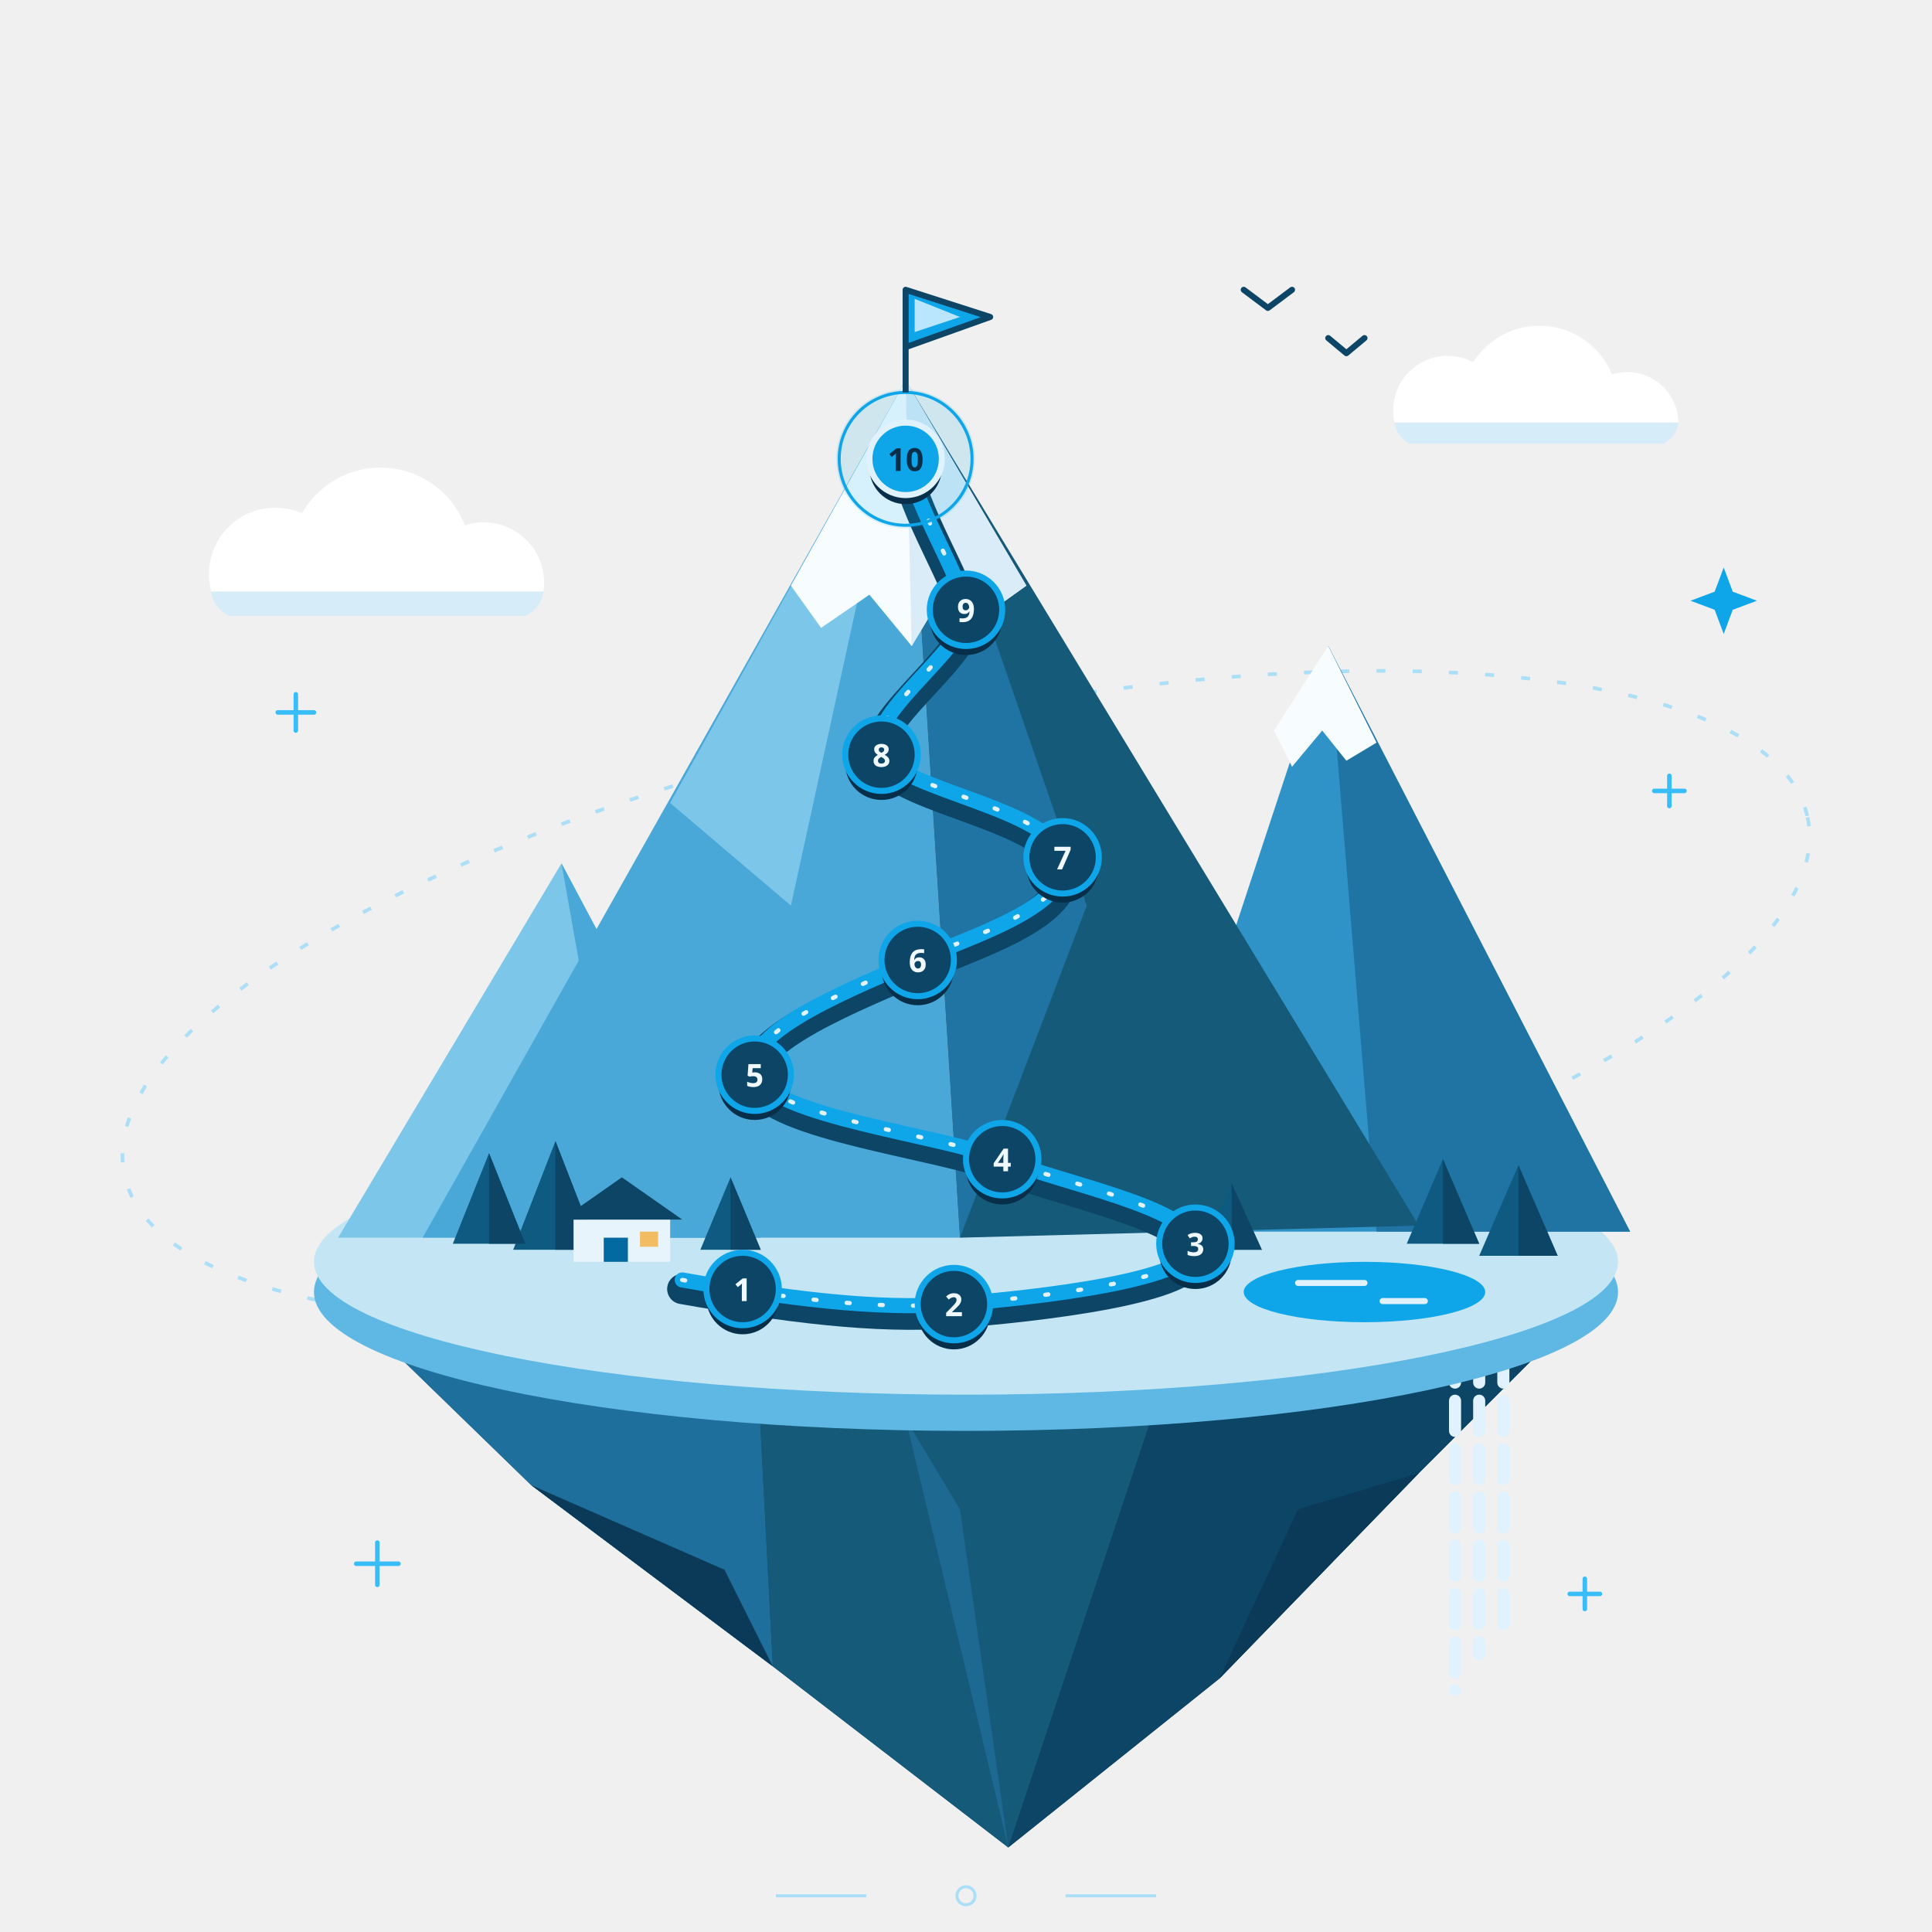
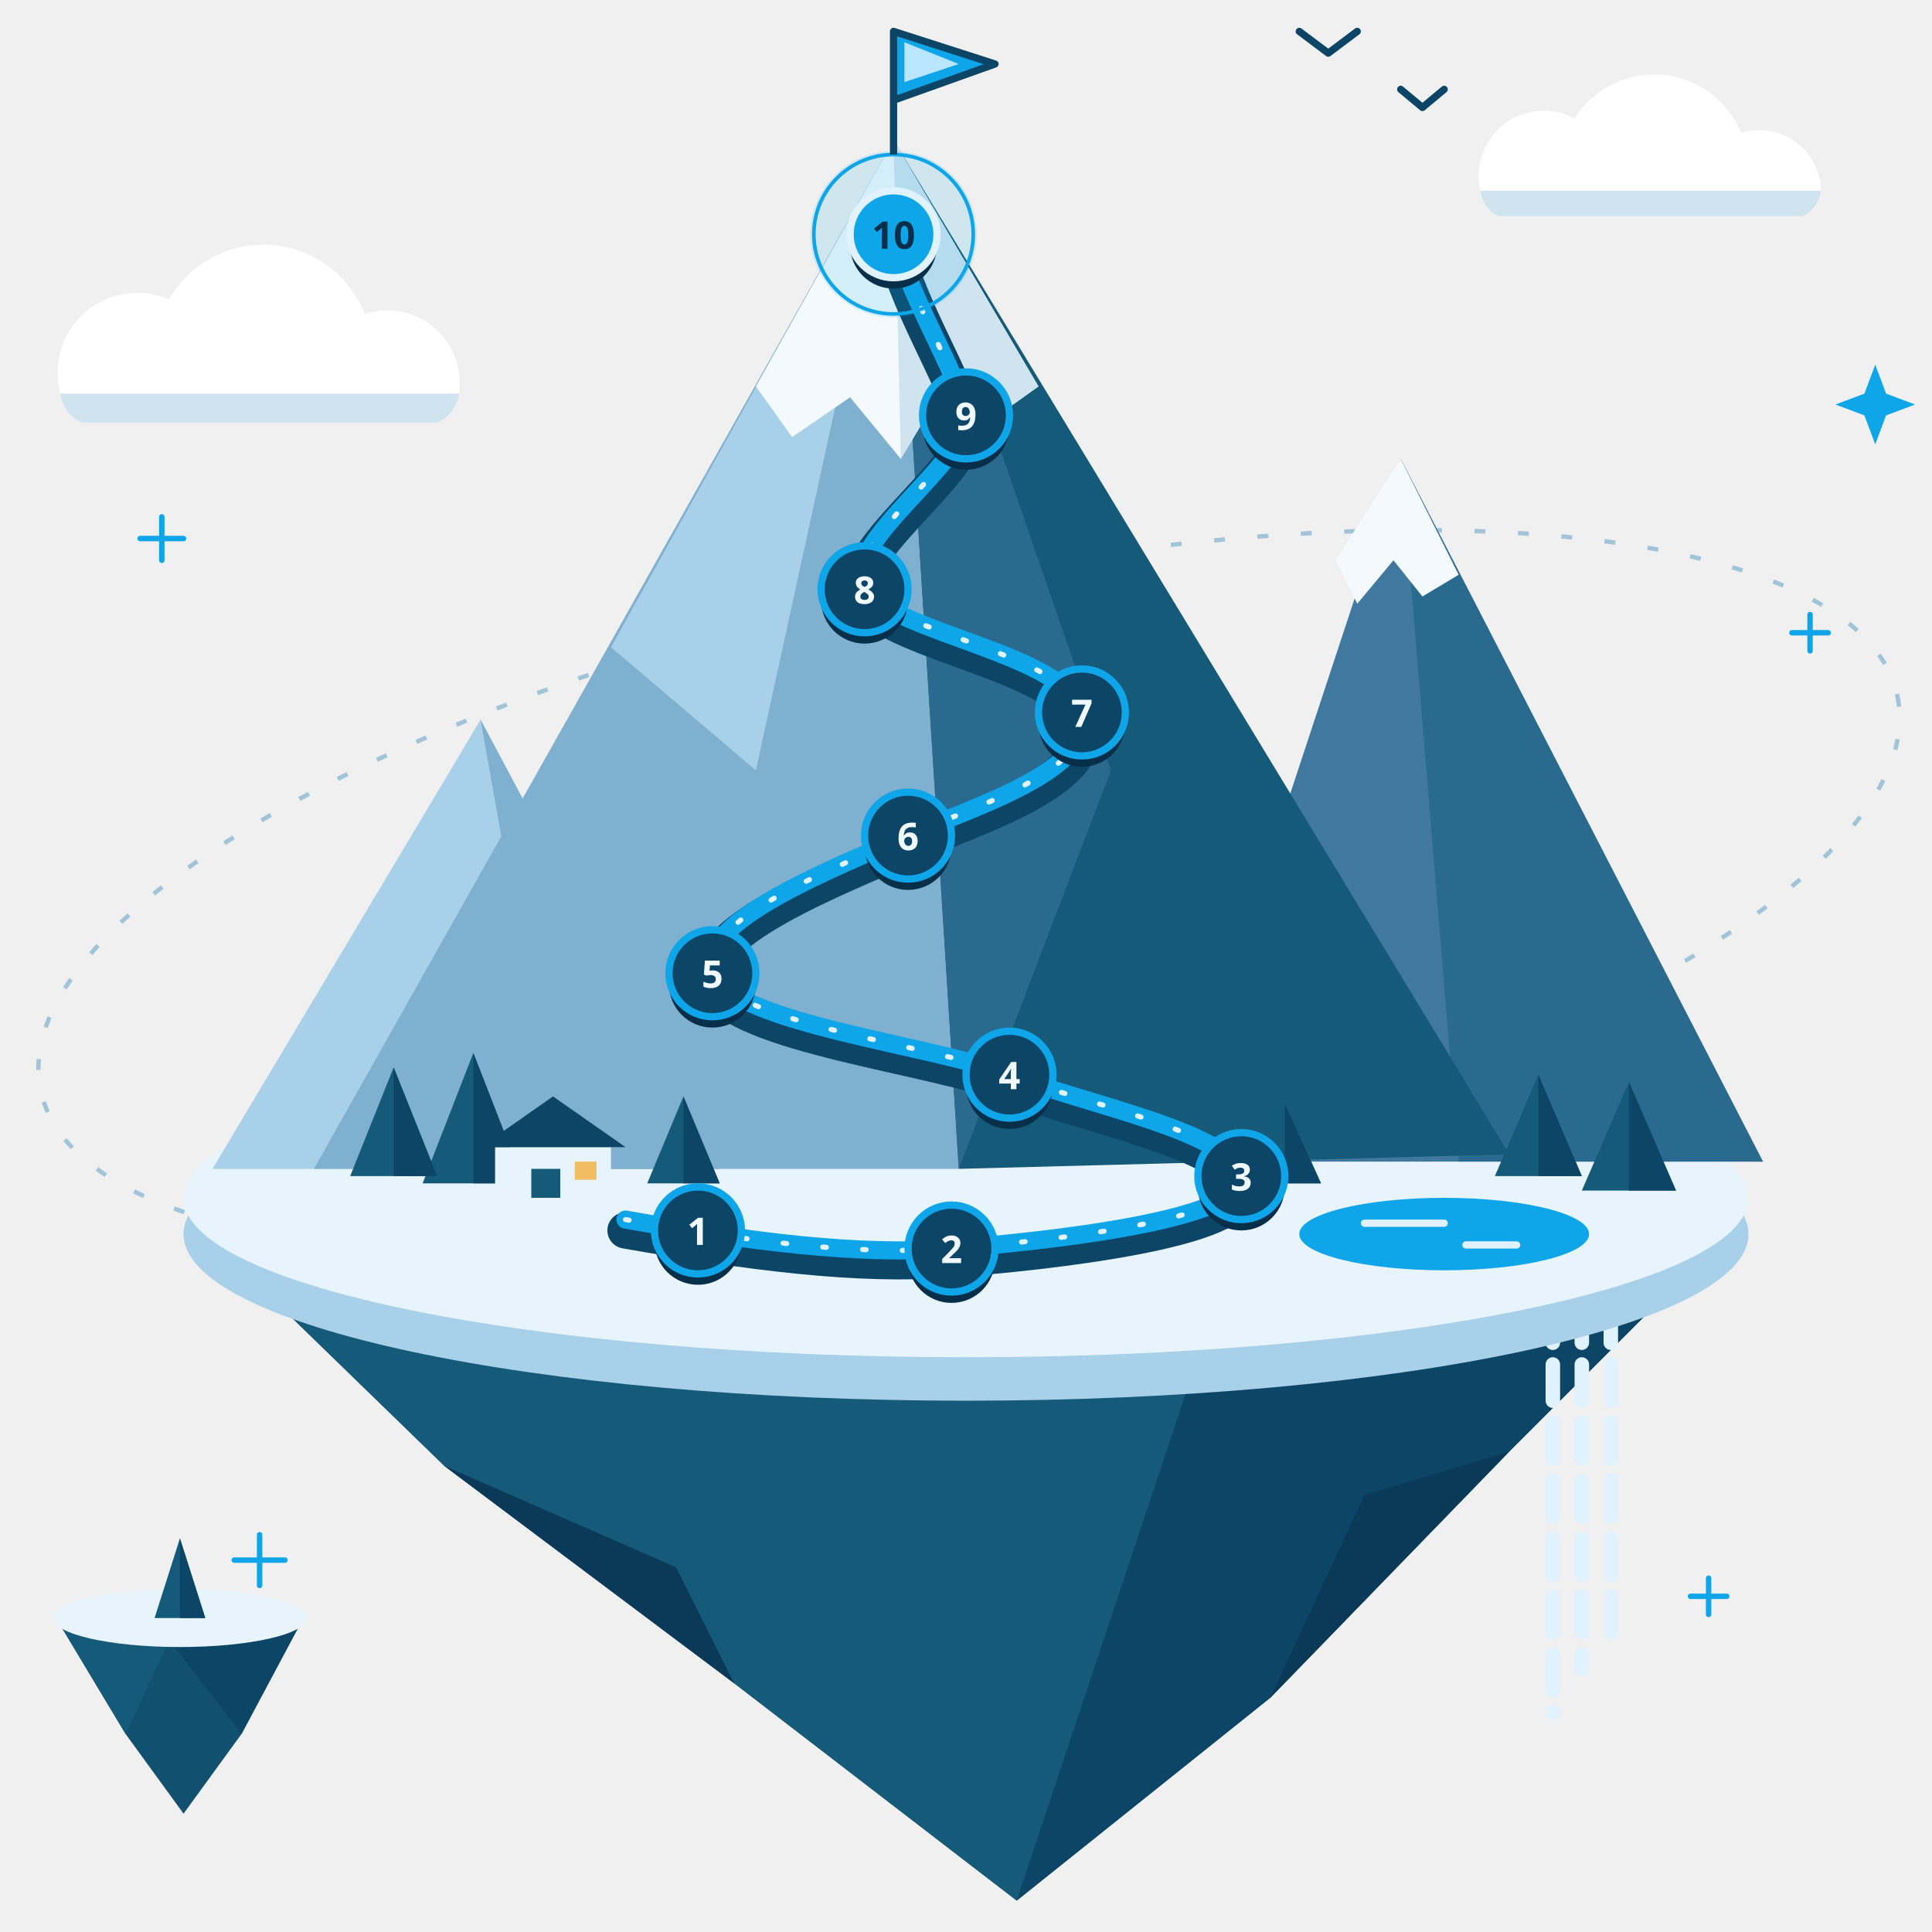
<svg xmlns="http://www.w3.org/2000/svg" viewBox="0 0 640 640" fill="none">
  <style>
    @media (prefers-reduced-motion: no-preference) {
      .wind-track { animation: wind-dash 30s linear infinite; }
      .cloud-a { animation: cloud-drift 9s ease-in-out infinite alternate; }
      .cloud-b { animation: cloud-drift 12s ease-in-out -4s infinite alternate-reverse; }
      .summit-flag { transform-origin: 300px 120px; animation: flag-wave 2.4s ease-in-out infinite; }
      .trail-flow { animation: trail-flow 6s linear infinite; }
      .falls { animation: falls-flow 1.4s linear infinite; }
      .sparkles { animation: sparkle 5s ease-in-out infinite alternate; }
      .birds { animation: birds-glide 14s ease-in-out infinite alternate; }
    }
    @keyframes wind-dash { to { stroke-dashoffset: -240; } }
    @keyframes cloud-drift { to { transform: translateX(16px); } }
    @keyframes flag-wave { 50% { transform: skewY(-6deg) scaleX(0.92); } }
    @keyframes trail-flow { to { stroke-dashoffset: -110; } }
    @keyframes falls-flow { to { stroke-dashoffset: -24; } }
    @keyframes sparkle { from { opacity: .35; } to { opacity: 1; } }
    @keyframes birds-glide { to { transform: translate(-18px, 6px); } }
  </style>
-   <ellipse class="wind-track" cx="320" cy="330" rx="285" ry="92" transform="rotate(-12 320 330)" stroke="#7dd3fc" stroke-width="1.2" stroke-dasharray="3 9" opacity=".6" />
-   <g class="sparkles" stroke="#38bdf8" stroke-width="1.5" stroke-linecap="round">
-     <path d="M92 236 h12 m-6 -6 v12 M548 262 h10 m-5 -5 v10 M118 518 h14 m-7 -7 v14 M520 528 h10 m-5 -5 v10" />
-   </g>
-   <path d="M568 196 l3 -8 3 8 8 3 -8 3 -3 8 -3 -8 -8 -3Z" fill="#0ea5e9" />
-   <g class="cloud-a">
-     <path d="M70 196 a22 22 0 0 1 30 -26 a30 30 0 0 1 54 4 a20 20 0 0 1 26 22Z" fill="#ffffff" />
-     <path d="M70 196 h110 a10 10 0 0 1 -6 8 h-98 a10 10 0 0 1 -6 -8Z" fill="#d6ecf8" />
-   </g>
-   <g class="cloud-b">
-     <path d="M462 140 a18 18 0 0 1 26 -20 a26 26 0 0 1 46 4 a17 17 0 0 1 22 16Z" fill="#ffffff" />
-     <path d="M462 140 h94 a9 9 0 0 1 -5 7 h-84 a9 9 0 0 1 -5 -7Z" fill="#d6ecf8" />
-   </g>
-   <g class="birds" stroke="#0c4566" stroke-width="2" stroke-linecap="round" stroke-linejoin="round">
-     <path d="M412 96 l8 6 8 -6 M440 112 l6 5 6 -5" />
-   </g>
-   <path d="M106 424 L534 424 L470 488 L404 556 L334 612 L256 552 L176 492Z" fill="#11506f" />
-   <path d="M106 424 L250 436 L256 552 L176 492Z" fill="#1f6f9c" />
-   <path d="M250 436 L392 438 L334 612 L256 552Z" fill="#165a7a" />
-   <path d="M392 438 L534 424 L470 488 L404 556 L334 612Z" fill="#0c4566" />
-   <path d="M176 492 L256 552 L240 520Z M404 556 L470 488 L430 500Z" fill="#0a3a57" />
-   <path d="M300 470 L334 612 L318 500Z" fill="#1f6f9c" opacity=".7" />
-   <path class="falls" d="M482 432 V560 M490 432 V548 M498 432 V538" stroke="#e0f2fe" stroke-width="4" stroke-linecap="round" stroke-dasharray="10 6" />
-   <ellipse cx="320" cy="428" rx="216" ry="46" fill="#5fb8e3" />
-   <ellipse cx="320" cy="418" rx="216" ry="44" fill="#c4e6f4" />
-   <ellipse cx="452" cy="428" rx="40" ry="10" fill="#0ea5e9" />
-   <path d="M430 425 h22 M458 431 h14" stroke="#e0f2fe" stroke-width="2" stroke-linecap="round" />
-   <path d="M112 410 L186 286 L252 410Z" fill="#7cc6ea" />
-   <path d="M186 286 L252 410 L208 410Z" fill="#4aa8d8" />
-   <path d="M376 408 L440 214 L540 408Z" fill="#2f93c8" />
-   <path d="M440 214 L540 408 L456 408Z" fill="#1f74a3" />
-   <path d="M440 214 L456 246 L446 252 L438 242 L428 254 L422 242Z" fill="#f7fcff" />
-   <path d="M140 410 L300 126 L318 410Z" fill="#4aa8d8" />
-   <path d="M300 126 L470 406 L318 410Z" fill="#165a7a" />
-   <path d="M300 126 L318 410 L360 300Z" fill="#1f74a3" />
-   <path d="M222 266 L300 126 L262 300Z" fill="#7cc6ea" />
-   <path d="M300 126 L340 194 L326 204 L314 194 L302 214 L288 197 L272 208 L262 194Z" fill="#f7fcff" />
-   <path d="M300 126 L340 194 L326 204 L314 194 L302 214Z" fill="#d9ecf7" />
-   <g>
-     <path d="M150 412 L162 382 L174 412Z M170 414 L184 378 L198 414Z M466 412 L478 384 L490 412Z M490 416 L503 386 L516 416Z M232 414 L242 390 L252 414Z M398 414 L408 392 L418 414Z" fill="#0f5a80" />
-     <path d="M162 382 L174 412 L162 412Z M184 378 L198 414 L184 414Z M478 384 L490 412 L478 412Z M503 386 L516 416 L503 416Z M242 390 L252 414 L242 414Z M408 392 L418 414 L408 414Z" fill="#0c4566" />
-   </g>
-   <g transform="translate(206 418)">
-     <path d="M-16 0 V-14 H16 V0Z" fill="#e8f4fb" />
-     <path d="M-20 -14 L0 -28 L20 -14Z" fill="#0c4566" />
-     <path d="M-6 0 V-8 H2 V0Z" fill="#0369a1" />
-     <path d="M6 -10 h6 v5 h-6Z" fill="#f2bc63" />
-   </g>
-   <path d="M226 424 C260 430 290 434 316 432 S398 424 396 412 S352 392 332 384 S256 370 250 356 S286 326 304 318 S356 300 352 284 S300 262 292 250 S322 214 320 202 S302 166 300 150" transform="translate(0 3)" stroke="#0c4566" stroke-width="10" stroke-linecap="round" stroke-linejoin="round" />
-   <path d="M226 424 C260 430 290 434 316 432 S398 424 396 412 S352 392 332 384 S256 370 250 356 S286 326 304 318 S356 300 352 284 S300 262 292 250 S322 214 320 202 S302 166 300 150" stroke="#0ea5e9" stroke-width="5" stroke-linecap="round" stroke-linejoin="round" />
-   <path class="trail-flow" d="M226 424 C260 430 290 434 316 432 S398 424 396 412 S352 392 332 384 S256 370 250 356 S286 326 304 318 S356 300 352 284 S300 262 292 250 S322 214 320 202 S302 166 300 150" stroke="#e0f2fe" stroke-width="1.4" stroke-dasharray="1 10" stroke-linecap="round" />
-   <g font-family="system-ui, sans-serif" font-size="10.5" font-weight="700" text-anchor="middle">
-     <g transform="translate(246 427)">
-       <circle cy="3" r="12" fill="#082f49" />
-       <circle r="12" fill="#0c4566" stroke="#0ea5e9" stroke-width="2" />
-       <text y="4" fill="#f0f9ff">1</text>
+   <g id="scene" transform="translate(320 320) scale(1.2) translate(-320 -354)">
+     <ellipse class="wind-track" cx="320" cy="334" rx="262" ry="86" transform="rotate(-12 320 330)" stroke="#7fb0cf" stroke-width="1.2" stroke-dasharray="3 9" opacity=".7" />
+     <g class="sparkles" stroke="#0ea5e9" stroke-width="1.5" stroke-linecap="round">
+       <path d="M92 236 h12 m-6 -6 v12 M548 262 h10 m-5 -5 v10 M118 518 h14 m-7 -7 v14 M520 528 h10 m-5 -5 v10" />
    </g>
-     <g transform="translate(316 432)">
-       <circle cy="3" r="12" fill="#082f49" />
-       <circle r="12" fill="#0c4566" stroke="#0ea5e9" stroke-width="2" />
-       <text y="4" fill="#f0f9ff">2</text>
+     <path d="M568 196 l3 -8 3 8 8 3 -8 3 -3 8 -3 -8 -8 -3Z" fill="#0ea5e9" />
+     <g class="cloud-a">
+       <path d="M70 196 a22 22 0 0 1 30 -26 a30 30 0 0 1 54 4 a20 20 0 0 1 26 22Z" fill="#ffffff" />
+       <path d="M70 196 h110 a10 10 0 0 1 -6 8 h-98 a10 10 0 0 1 -6 -8Z" fill="#d0e4ef" />
    </g>
-     <g transform="translate(396 412)">
-       <circle cy="3" r="12" fill="#082f49" />
-       <circle r="12" fill="#0c4566" stroke="#0ea5e9" stroke-width="2" />
-       <text y="4" fill="#f0f9ff">3</text>
+     <g class="cloud-b">
+       <path d="M462 140 a18 18 0 0 1 26 -20 a26 26 0 0 1 46 4 a17 17 0 0 1 22 16Z" fill="#ffffff" />
+       <path d="M462 140 h94 a9 9 0 0 1 -5 7 h-84 a9 9 0 0 1 -5 -7Z" fill="#d0e4ef" />
    </g>
-     <g transform="translate(332 384)">
-       <circle cy="3" r="12" fill="#082f49" />
-       <circle r="12" fill="#0c4566" stroke="#0ea5e9" stroke-width="2" />
-       <text y="4" fill="#f0f9ff">4</text>
+     <g class="birds" stroke="#0c4566" stroke-width="2" stroke-linecap="round" stroke-linejoin="round">
+       <path d="M412 96 l8 6 8 -6 M440 112 l6 5 6 -5" />
    </g>
-     <g transform="translate(250 356)">
-       <circle cy="3" r="12" fill="#082f49" />
-       <circle r="12" fill="#0c4566" stroke="#0ea5e9" stroke-width="2" />
-       <text y="4" fill="#f0f9ff">5</text>
+     <g id="island">
+       <path d="M106 424 L534 424 L470 488 L404 556 L334 612 L256 552 L176 492Z" fill="#11506f" />
+       <path d="M106 424 L250 436 L256 552 L176 492Z" fill="#165a7a" />
+       <path d="M250 436 L392 438 L334 612 L256 552Z" fill="#165a7a" />
+       <path d="M392 438 L534 424 L470 488 L404 556 L334 612Z" fill="#0c4566" />
+       <path d="M176 492 L256 552 L240 520Z M404 556 L470 488 L430 500Z" fill="#0a3a57" />
+       <path d="M300 470 L334 612 L318 500Z" fill="#165a7a" opacity=".7" />
+       <path class="falls" d="M482 432 V560 M490 432 V548 M498 432 V538" stroke="#e0f2fe" stroke-width="4" stroke-linecap="round" stroke-dasharray="10 6" />
+       <ellipse cx="320" cy="428" rx="216" ry="46" fill="#a8d0e8" />
+       <ellipse cx="320" cy="418" rx="216" ry="44" fill="#e8f4fb" />
+       <ellipse cx="452" cy="428" rx="40" ry="10" fill="#0ea5e9" />
+       <path d="M430 425 h22 M458 431 h14" stroke="#e0f2fe" stroke-width="2" stroke-linecap="round" />
+       <path d="M112 410 L186 286 L252 410Z" fill="#a8d0e8" />
+       <path d="M186 286 L252 410 L208 410Z" fill="#7fb0cf" />
+       <path d="M376 408 L440 214 L540 408Z" fill="#4078a0" />
+       <path d="M440 214 L540 408 L456 408Z" fill="#2b6a8f" />
+       <path d="M440 214 L456 246 L446 252 L438 242 L428 254 L422 242Z" fill="#f3f9fc" />
+       <path d="M140 410 L300 126 L318 410Z" fill="#7fb0cf" />
+       <path d="M300 126 L470 406 L318 410Z" fill="#165a7a" />
+       <path d="M300 126 L318 410 L360 300Z" fill="#2b6a8f" />
+       <path d="M222 266 L300 126 L262 300Z" fill="#a8d0e8" />
+       <path d="M300 126 L340 194 L326 204 L314 194 L302 214 L288 197 L272 208 L262 194Z" fill="#f3f9fc" />
+       <path d="M300 126 L340 194 L326 204 L314 194 L302 214Z" fill="#d0e4ef" />
+       <g>
+         <path d="M150 412 L162 382 L174 412Z M170 414 L184 378 L198 414Z M466 412 L478 384 L490 412Z M490 416 L503 386 L516 416Z M232 414 L242 390 L252 414Z M398 414 L408 392 L418 414Z" fill="#165a7a" />
+         <path d="M162 382 L174 412 L162 412Z M184 378 L198 414 L184 414Z M478 384 L490 412 L478 412Z M503 386 L516 416 L503 416Z M242 390 L252 414 L242 414Z M408 392 L418 414 L408 414Z" fill="#0c4566" />
+       </g>
+       <g transform="translate(206 418)">
+         <path d="M-16 0 V-14 H16 V0Z" fill="#e8f4fb" />
+         <path d="M-20 -14 L0 -28 L20 -14Z" fill="#0c4566" />
+         <path d="M-6 0 V-8 H2 V0Z" fill="#165a7a" />
+         <path d="M6 -10 h6 v5 h-6Z" fill="#f2bc63" />
+       </g>
+       <path d="M226 424 C260 430 290 434 316 432 S398 424 396 412 S352 392 332 384 S256 370 250 356 S286 326 304 318 S356 300 352 284 S300 262 292 250 S322 214 320 202 S302 166 300 150" transform="translate(0 3)" stroke="#0c4566" stroke-width="10" stroke-linecap="round" stroke-linejoin="round" />
+       <path d="M226 424 C260 430 290 434 316 432 S398 424 396 412 S352 392 332 384 S256 370 250 356 S286 326 304 318 S356 300 352 284 S300 262 292 250 S322 214 320 202 S302 166 300 150" stroke="#0ea5e9" stroke-width="5" stroke-linecap="round" stroke-linejoin="round" />
+       <path class="trail-flow" d="M226 424 C260 430 290 434 316 432 S398 424 396 412 S352 392 332 384 S256 370 250 356 S286 326 304 318 S356 300 352 284 S300 262 292 250 S322 214 320 202 S302 166 300 150" stroke="#e0f2fe" stroke-width="1.4" stroke-dasharray="1 10" stroke-linecap="round" />
+       <g font-family="system-ui, sans-serif" font-size="10.5" font-weight="700" text-anchor="middle">
+         <g transform="translate(246 427)">
+           <circle cy="3" r="12" fill="#082f49" />
+           <circle r="12" fill="#0c4566" stroke="#0ea5e9" stroke-width="2" />
+           <text y="4" fill="#f0f9ff">1</text>
+         </g>
+         <g transform="translate(316 432)">
+           <circle cy="3" r="12" fill="#082f49" />
+           <circle r="12" fill="#0c4566" stroke="#0ea5e9" stroke-width="2" />
+           <text y="4" fill="#f0f9ff">2</text>
+         </g>
+         <g transform="translate(396 412)">
+           <circle cy="3" r="12" fill="#082f49" />
+           <circle r="12" fill="#0c4566" stroke="#0ea5e9" stroke-width="2" />
+           <text y="4" fill="#f0f9ff">3</text>
+         </g>
+         <g transform="translate(332 384)">
+           <circle cy="3" r="12" fill="#082f49" />
+           <circle r="12" fill="#0c4566" stroke="#0ea5e9" stroke-width="2" />
+           <text y="4" fill="#f0f9ff">4</text>
+         </g>
+         <g transform="translate(250 356)">
+           <circle cy="3" r="12" fill="#082f49" />
+           <circle r="12" fill="#0c4566" stroke="#0ea5e9" stroke-width="2" />
+           <text y="4" fill="#f0f9ff">5</text>
+         </g>
+         <g transform="translate(304 318)">
+           <circle cy="3" r="12" fill="#082f49" />
+           <circle r="12" fill="#0c4566" stroke="#0ea5e9" stroke-width="2" />
+           <text y="4" fill="#f0f9ff">6</text>
+         </g>
+         <g transform="translate(352 284)">
+           <circle cy="3" r="12" fill="#082f49" />
+           <circle r="12" fill="#0c4566" stroke="#0ea5e9" stroke-width="2" />
+           <text y="4" fill="#f0f9ff">7</text>
+         </g>
+         <g transform="translate(292 250)">
+           <circle cy="3" r="12" fill="#082f49" />
+           <circle r="12" fill="#0c4566" stroke="#0ea5e9" stroke-width="2" />
+           <text y="4" fill="#f0f9ff">8</text>
+         </g>
+         <g transform="translate(320 202)">
+           <circle cy="3" r="12" fill="#082f49" />
+           <circle r="12" fill="#0c4566" stroke="#0ea5e9" stroke-width="2" />
+           <text y="4" fill="#f0f9ff">9</text>
+         </g>
+         <g transform="translate(300 152)">
+           <circle r="23" fill="#0ea5e9" fill-opacity=".14" />
+           <circle r="22" stroke="#0ea5e9" stroke-width="1" />
+           <circle cy="3" r="12" fill="#082f49" />
+           <circle r="12" fill="#0ea5e9" stroke="#e0f2fe" stroke-width="2" />
+           <text y="4" fill="#082f49">10</text>
+         </g>
+       </g>
+       <g class="summit-flag" stroke-linejoin="round">
+         <path d="M300 130 V96 L328 105 L300 115" fill="#0ea5e9" stroke="#0c4566" stroke-width="2" />
+         <path d="M303 99 L318 105 L303 110Z" fill="#bae6fd" />
+       </g>
    </g>
-     <g transform="translate(304 318)">
-       <circle cy="3" r="12" fill="#082f49" />
-       <circle r="12" fill="#0c4566" stroke="#0ea5e9" stroke-width="2" />
-       <text y="4" fill="#f0f9ff">6</text>
+     <g class="islet">
+       <path d="M70 536 L136 536 L120 566 L104 588 L88 566Z" fill="#11506f" />
+       <path d="M70 536 L100 540 L88 566Z" fill="#165a7a" />
+       <path d="M100 540 L136 536 L120 566Z" fill="#0c4566" />
+       <ellipse cx="103" cy="534" rx="35" ry="8" fill="#e8f4fb" />
+       <path d="M96 534 L103 512 L110 534Z" fill="#165a7a" />
+       <path d="M103 512 L110 534 L103 534Z" fill="#0c4566" />
    </g>
-     <g transform="translate(352 284)">
-       <circle cy="3" r="12" fill="#082f49" />
-       <circle r="12" fill="#0c4566" stroke="#0ea5e9" stroke-width="2" />
-       <text y="4" fill="#f0f9ff">7</text>
-     </g>
-     <g transform="translate(292 250)">
-       <circle cy="3" r="12" fill="#082f49" />
-       <circle r="12" fill="#0c4566" stroke="#0ea5e9" stroke-width="2" />
-       <text y="4" fill="#f0f9ff">8</text>
-     </g>
-     <g transform="translate(320 202)">
-       <circle cy="3" r="12" fill="#082f49" />
-       <circle r="12" fill="#0c4566" stroke="#0ea5e9" stroke-width="2" />
-       <text y="4" fill="#f0f9ff">9</text>
-     </g>
-     <g transform="translate(300 152)">
-       <circle r="23" fill="#0ea5e9" fill-opacity=".14" />
-       <circle r="22" stroke="#0ea5e9" stroke-width="1" />
-       <circle cy="3" r="12" fill="#082f49" />
-       <circle r="12" fill="#0ea5e9" stroke="#e0f2fe" stroke-width="2" />
-       <text y="4" fill="#082f49">10</text>
+     <g stroke="#7fb0cf" stroke-width="1" opacity=".7">
+       <path d="M257 628 h30 m66 0 h30" />
+       <circle cx="320" cy="628" r="3" />
    </g>
  </g>
-   <g class="summit-flag" stroke-linejoin="round">
-     <path d="M300 130 V96 L328 105 L300 115" fill="#0ea5e9" stroke="#0c4566" stroke-width="2" />
-     <path d="M303 99 L318 105 L303 110Z" fill="#bae6fd" />
-   </g>
-   <g stroke="#7dd3fc" stroke-width="1" opacity=".6">
-     <path d="M257 628 h30 m66 0 h30" />
-     <circle cx="320" cy="628" r="3" />
-   </g>
</svg>
